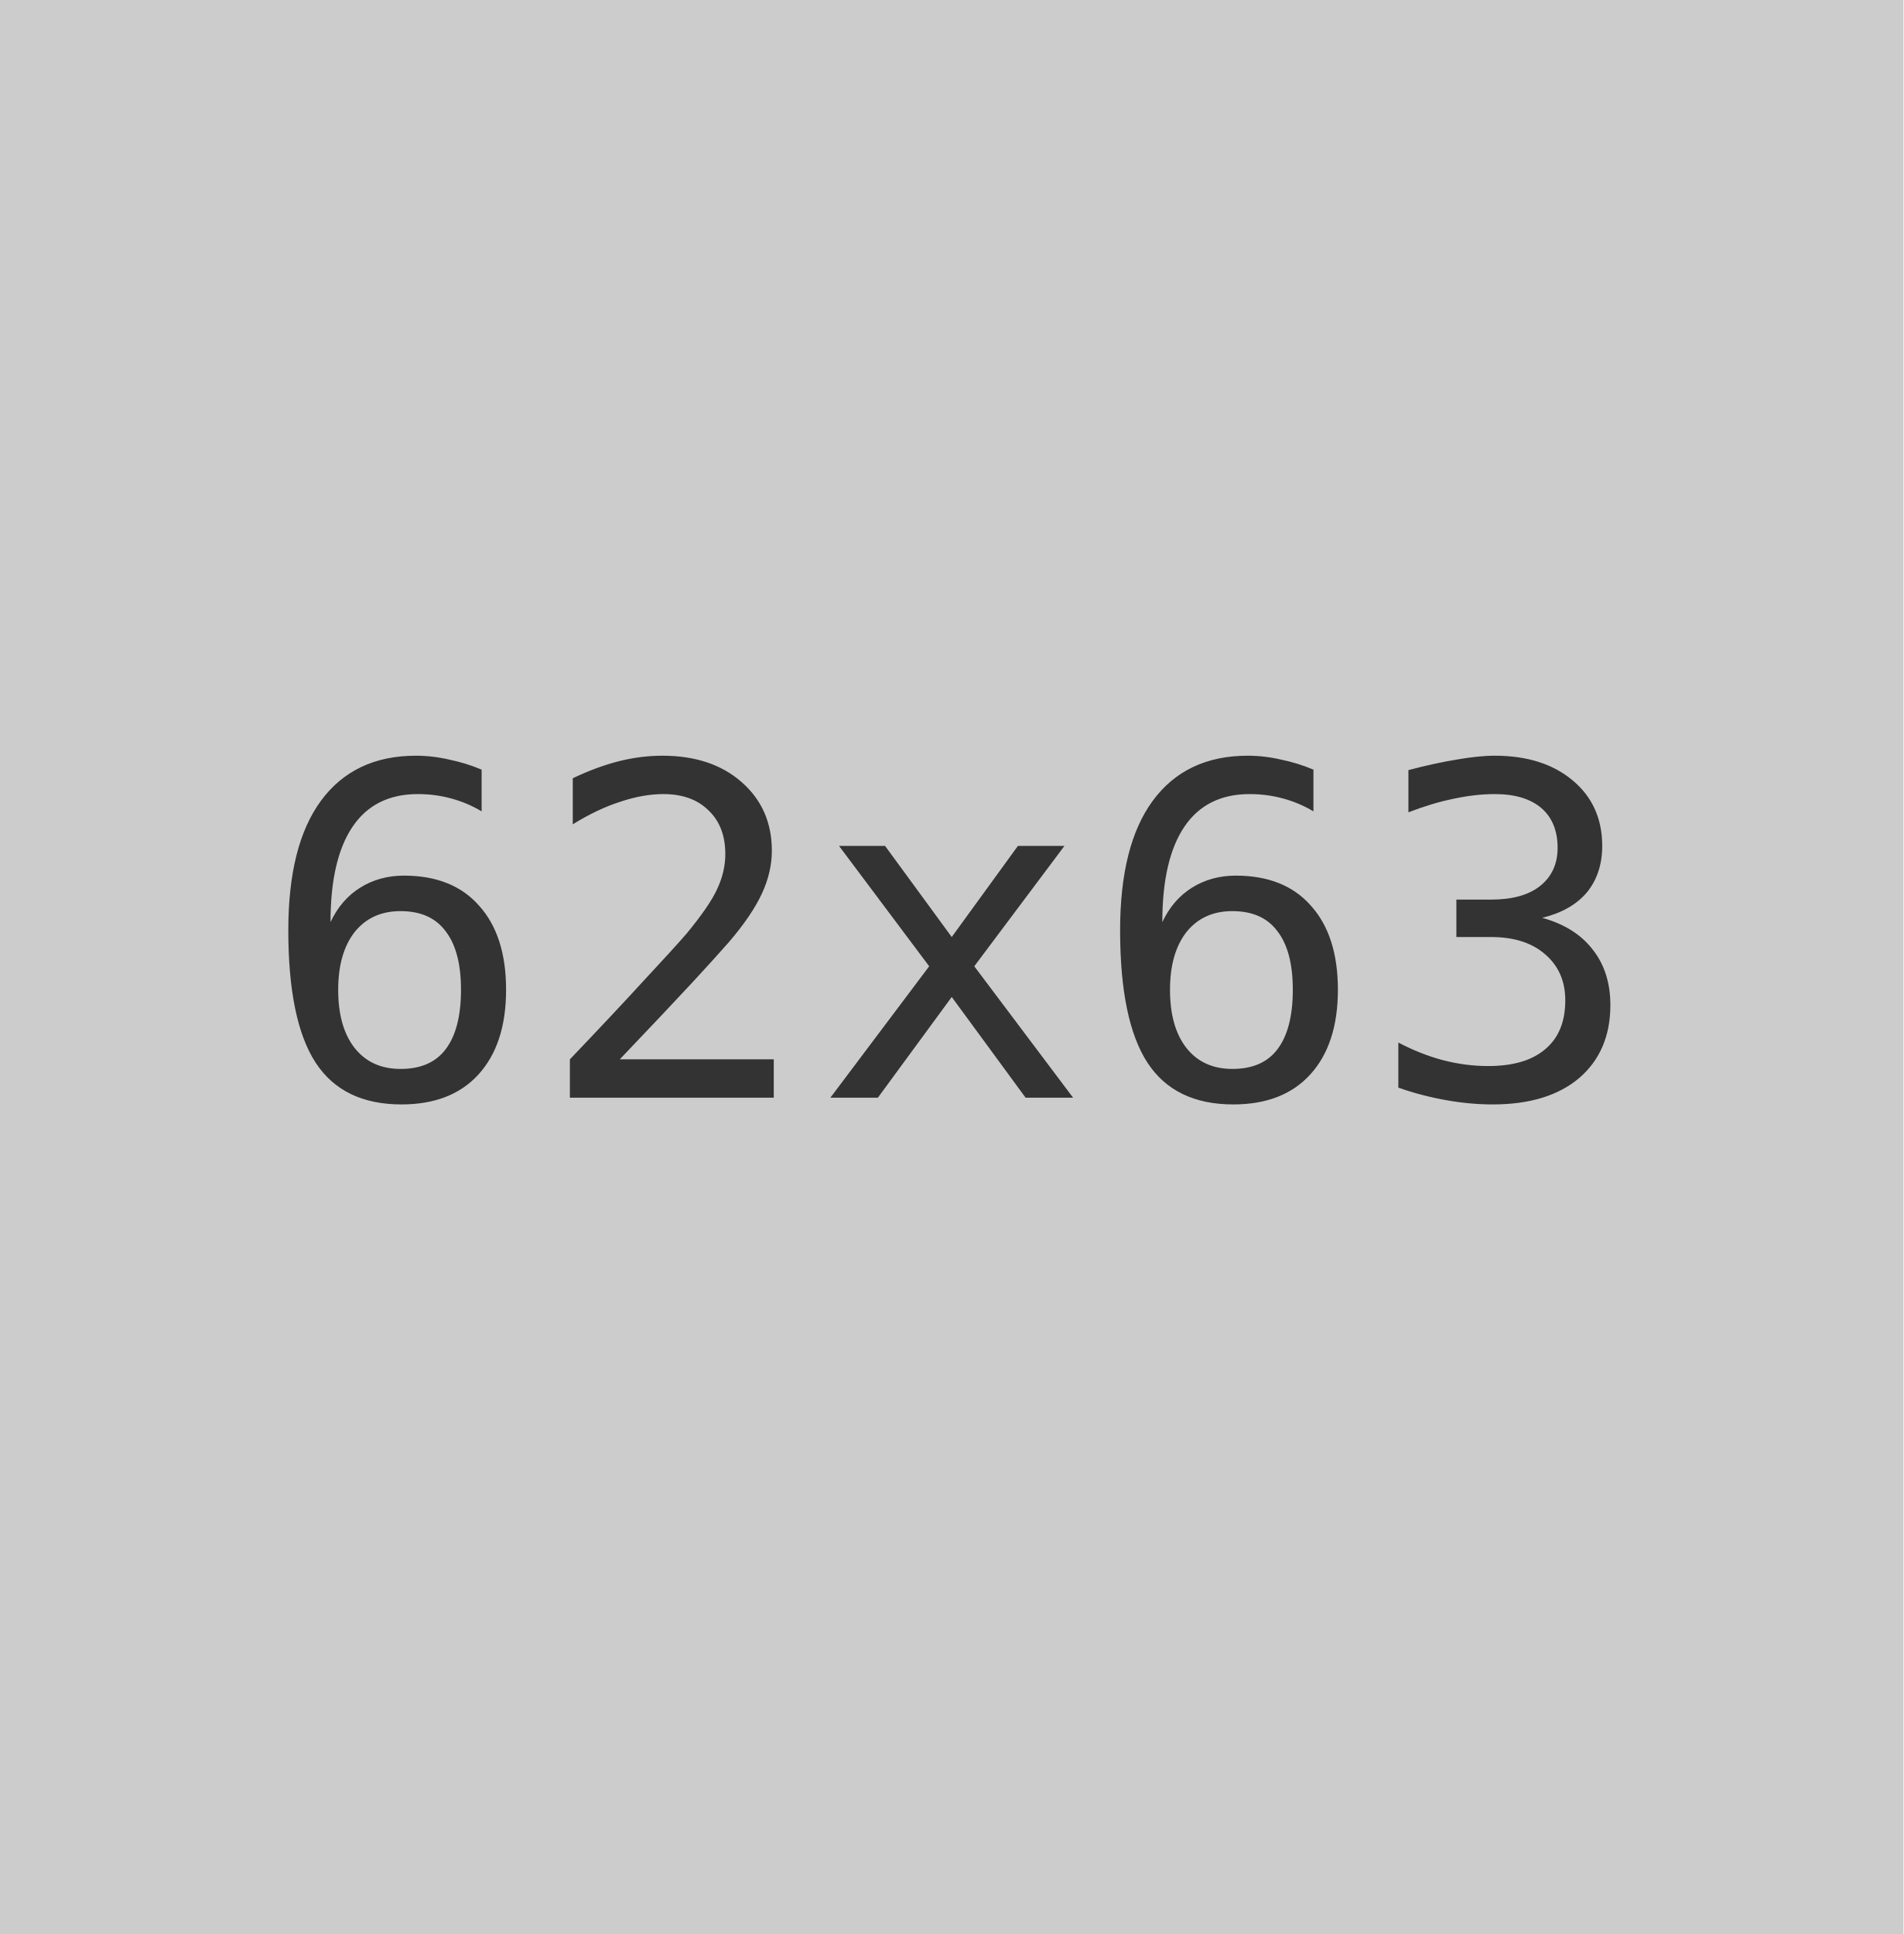
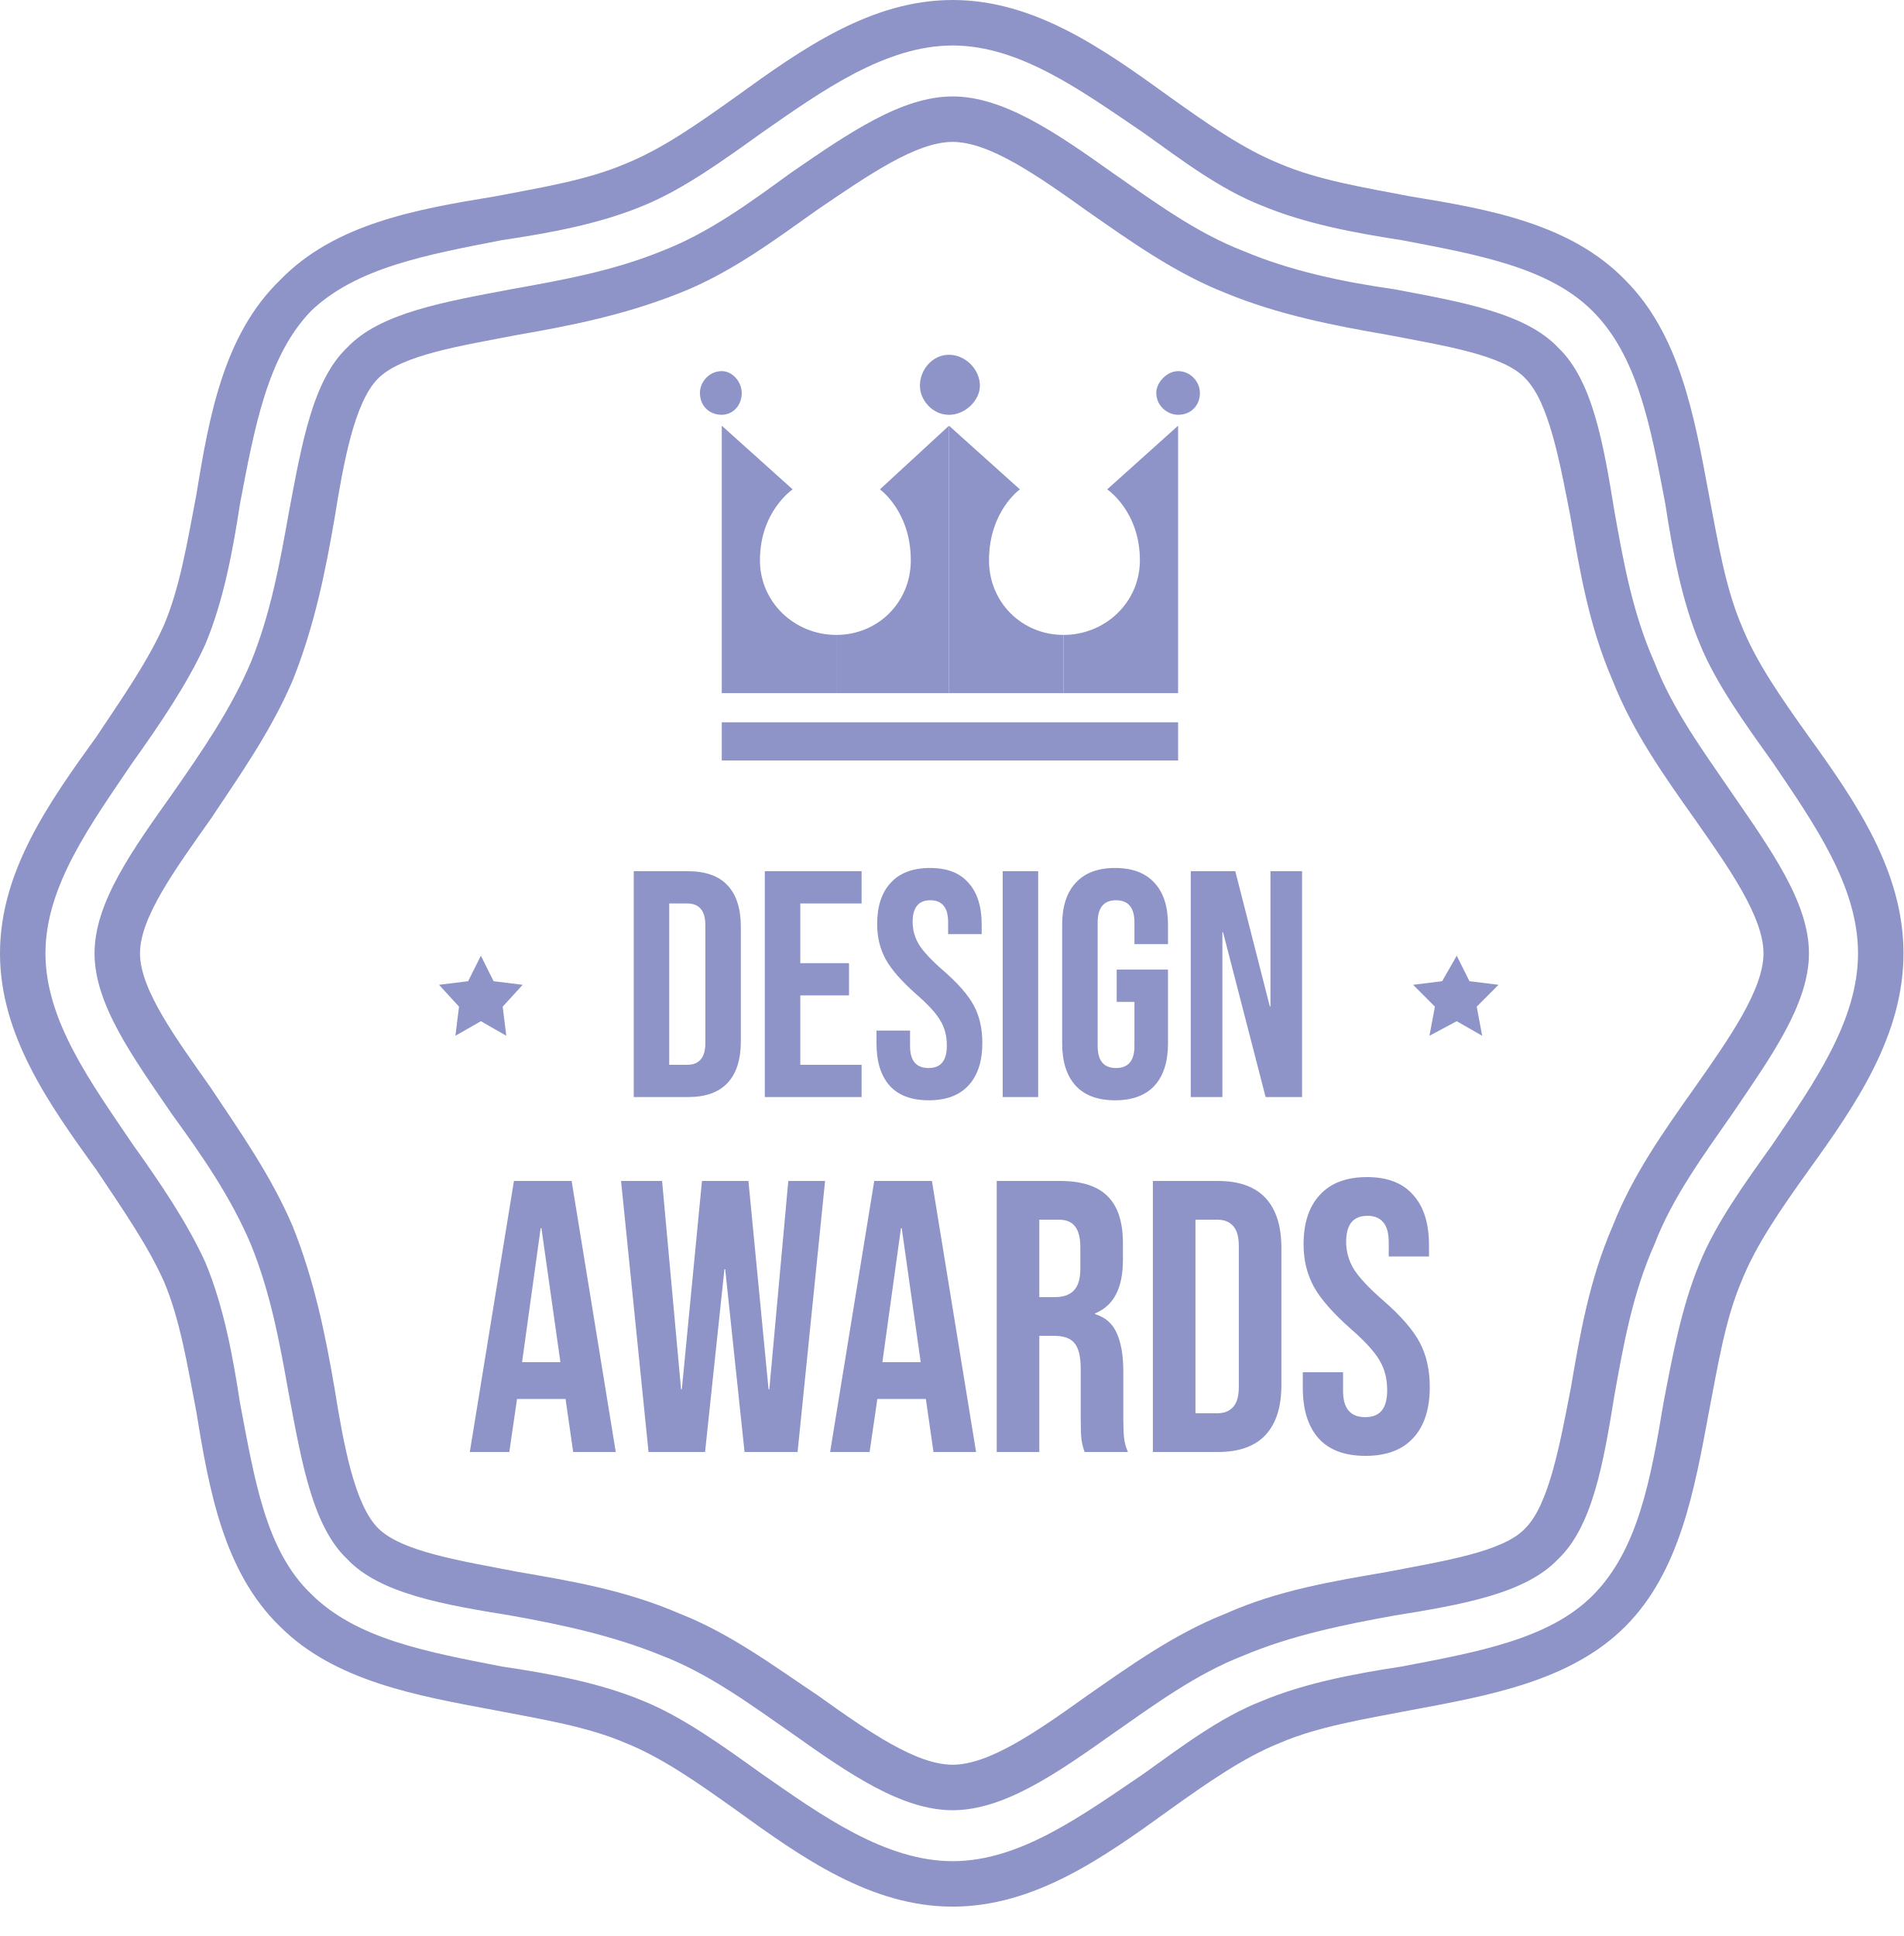
- <svg xmlns="http://www.w3.org/2000/svg" viewBox="0 0 62 63" width="62" height="63">
-   <rect width="62" height="63" fill="#cccccc" />
-   <text x="50%" y="50%" dominant-baseline="middle" text-anchor="middle" font-family="monospace" font-size="15px" fill="#333333">62x63</text>
+ <svg xmlns="http://www.w3.org/2000/svg" width="59" height="60" viewBox="0 0 59 60" fill="none">
+   <path d="M30.655 17.366C30.655 15.843 31.613 15.167 31.613 15.167L29.415 13.193V21.482H32.965V19.677C31.669 19.677 30.655 18.663 30.655 17.366Z" fill="#8E94C8" />
+   <path d="M35.332 17.366C35.332 15.843 34.318 15.167 34.318 15.167L36.516 13.193V21.482H32.965V19.677C34.261 19.677 35.332 18.663 35.332 17.366Z" fill="#8E94C8" />
+   <path d="M23.555 17.366C23.555 15.843 24.569 15.167 24.569 15.167L22.372 13.193V21.482H25.922V19.677C24.626 19.677 23.555 18.663 23.555 17.366Z" fill="#8E94C8" />
+   <path d="M28.231 17.366C28.231 15.843 27.273 15.167 27.273 15.167L29.415 13.193V21.482H25.921V19.677C27.217 19.677 28.231 18.663 28.231 17.366Z" fill="#8E94C8" />
+   <path d="M36.516 23.569H22.372V22.385H36.516V23.569Z" fill="#8E94C8" />
+   <path d="M30.373 11.954C30.373 12.405 29.922 12.856 29.415 12.856C28.908 12.856 28.514 12.405 28.514 11.954C28.514 11.446 28.908 10.995 29.415 10.995C29.922 10.995 30.373 11.446 30.373 11.954Z" fill="#8E94C8" />
+   <path d="M37.192 12.178C37.192 12.573 36.91 12.855 36.516 12.855C36.178 12.855 35.84 12.573 35.84 12.178C35.84 11.84 36.178 11.502 36.516 11.502C36.91 11.502 37.192 11.84 37.192 12.178Z" fill="#8E94C8" />
+   <path d="M21.695 12.178C21.695 12.573 21.977 12.855 22.372 12.855C22.71 12.855 22.991 12.573 22.991 12.178C22.991 11.84 22.71 11.502 22.372 11.502C21.977 11.502 21.695 11.84 21.695 12.178Z" fill="#8E94C8" />
+   <path fill-rule="evenodd" clip-rule="evenodd" d="M29.528 59.09C26.992 59.09 24.851 57.568 22.822 56.102C21.639 55.256 20.512 54.467 19.385 54.016C18.201 53.508 16.793 53.283 15.328 53.001C12.905 52.55 10.369 52.099 8.678 50.407C6.931 48.715 6.48 46.178 6.086 43.754C5.804 42.288 5.579 40.878 5.072 39.694C4.564 38.566 3.776 37.439 2.987 36.255C1.521 34.225 0 32.082 0 29.545C0 27.008 1.521 24.865 2.987 22.835C3.776 21.651 4.564 20.524 5.072 19.396C5.579 18.212 5.804 16.802 6.086 15.336C6.48 12.912 6.931 10.375 8.678 8.683C10.369 6.935 12.905 6.484 15.328 6.089C16.793 5.808 18.201 5.582 19.385 5.075C20.512 4.623 21.639 3.834 22.822 2.988C24.851 1.522 26.992 0 29.528 0C32.064 0 34.205 1.522 36.234 2.988C37.417 3.834 38.544 4.623 39.671 5.075C40.855 5.582 42.264 5.808 43.729 6.089C46.152 6.484 48.688 6.935 50.378 8.683C52.069 10.375 52.52 12.912 52.97 15.336C53.252 16.802 53.478 18.212 53.985 19.396C54.435 20.524 55.224 21.651 56.07 22.835C57.535 24.865 59 27.008 59 29.545C59 32.082 57.535 34.225 56.07 36.255C55.224 37.439 54.435 38.566 53.985 39.694C53.478 40.878 53.252 42.288 52.97 43.754C52.52 46.178 52.069 48.715 50.378 50.407C48.688 52.099 46.152 52.55 43.729 53.001C42.264 53.283 40.855 53.508 39.671 54.016C38.544 54.467 37.417 55.256 36.234 56.102C34.205 57.568 32.064 59.09 29.528 59.09ZM29.528 1.41C27.443 1.41 25.471 2.819 23.611 4.116C22.428 4.962 21.188 5.864 19.948 6.371C18.596 6.935 17.075 7.217 15.553 7.443C13.243 7.894 11.045 8.288 9.636 9.642C8.284 11.051 7.889 13.25 7.438 15.618C7.213 17.084 6.931 18.607 6.368 19.96C5.804 21.2 4.959 22.441 4.114 23.625C2.818 25.542 1.409 27.459 1.409 29.545C1.409 31.631 2.818 33.548 4.114 35.465C4.959 36.649 5.804 37.89 6.368 39.13C6.931 40.483 7.213 42.006 7.438 43.472C7.889 45.84 8.227 48.039 9.636 49.392C11.045 50.802 13.243 51.196 15.553 51.648C17.075 51.873 18.596 52.155 19.948 52.719C21.188 53.226 22.428 54.128 23.611 54.974C25.471 56.271 27.443 57.681 29.528 57.681C31.613 57.681 33.529 56.271 35.445 54.974C36.629 54.128 37.812 53.226 39.108 52.719C40.46 52.155 41.982 51.873 43.447 51.648C45.814 51.196 48.011 50.802 49.364 49.449C50.773 48.039 51.167 45.84 51.562 43.472C51.843 42.006 52.125 40.483 52.689 39.13C53.196 37.89 54.097 36.649 54.943 35.465C56.239 33.548 57.591 31.631 57.591 29.545C57.591 27.459 56.239 25.542 54.943 23.625C54.097 22.441 53.196 21.2 52.689 19.96C52.125 18.607 51.843 17.084 51.618 15.618C51.167 13.25 50.773 11.051 49.364 9.642C48.011 8.288 45.814 7.894 43.447 7.443C41.982 7.217 40.46 6.935 39.108 6.371C37.812 5.864 36.629 4.962 35.445 4.116C33.529 2.819 31.613 1.41 29.528 1.41Z" fill="#8E94C8" />
+   <path fill-rule="evenodd" clip-rule="evenodd" d="M29.528 56.102C27.95 56.102 26.316 54.974 24.569 53.734C23.273 52.832 21.977 51.873 20.512 51.309C18.99 50.689 17.413 50.351 15.835 50.069C13.75 49.731 11.777 49.392 10.763 48.321C9.692 47.306 9.354 45.333 8.96 43.246C8.678 41.668 8.396 40.089 7.776 38.567C7.157 37.101 6.255 35.804 5.353 34.563C4.114 32.759 2.93 31.124 2.93 29.545C2.93 27.966 4.114 26.331 5.353 24.584C6.255 23.287 7.157 21.99 7.776 20.524C8.396 19.002 8.678 17.423 8.96 15.844C9.354 13.758 9.692 11.784 10.763 10.77C11.777 9.698 13.75 9.36 15.835 8.965C17.413 8.683 18.99 8.401 20.512 7.781C21.977 7.217 23.273 6.259 24.513 5.357C26.316 4.116 27.95 2.989 29.528 2.989C31.106 2.989 32.74 4.116 34.487 5.357C35.783 6.259 37.079 7.217 38.544 7.781C40.009 8.401 41.644 8.74 43.221 8.965C45.306 9.36 47.279 9.698 48.293 10.77C49.364 11.784 49.702 13.758 50.04 15.844C50.322 17.423 50.603 19.002 51.28 20.524C51.843 21.99 52.801 23.287 53.647 24.527C54.886 26.331 56.07 27.966 56.07 29.545C56.07 31.124 54.886 32.759 53.703 34.507C52.801 35.804 51.843 37.101 51.28 38.567C50.603 40.089 50.322 41.668 50.04 43.246C49.702 45.333 49.364 47.306 48.293 48.321C47.279 49.392 45.306 49.731 43.221 50.069C41.644 50.351 40.009 50.689 38.544 51.309C37.079 51.873 35.783 52.832 34.487 53.734C32.74 54.974 31.106 56.102 29.528 56.102ZM29.528 4.398C28.401 4.398 26.936 5.413 25.358 6.484C24.006 7.443 22.653 8.458 21.075 9.078C19.385 9.755 17.694 10.093 16.06 10.375C14.313 10.713 12.454 10.995 11.721 11.728C10.988 12.461 10.65 14.322 10.369 16.07C10.087 17.705 9.749 19.396 9.072 21.088C8.396 22.666 7.438 24.02 6.537 25.373C5.466 26.895 4.339 28.418 4.339 29.545C4.339 30.673 5.466 32.195 6.537 33.718C7.438 35.071 8.396 36.424 9.072 38.003C9.749 39.694 10.087 41.386 10.369 43.021C10.65 44.769 10.988 46.63 11.721 47.362C12.454 48.096 14.313 48.377 16.06 48.716C17.694 48.998 19.385 49.279 21.075 50.013C22.653 50.633 24.006 51.648 25.358 52.55C26.936 53.678 28.401 54.692 29.528 54.692C30.655 54.692 32.12 53.678 33.698 52.55C34.994 51.648 36.403 50.633 37.981 50.013C39.615 49.279 41.362 48.998 42.996 48.716C44.743 48.377 46.603 48.096 47.279 47.362C48.011 46.63 48.349 44.769 48.688 43.021C48.969 41.386 49.251 39.694 49.984 38.003C50.603 36.424 51.562 35.071 52.52 33.718C53.59 32.195 54.661 30.673 54.661 29.545C54.661 28.418 53.59 26.895 52.52 25.373C51.562 24.02 50.603 22.666 49.984 21.088C49.251 19.396 48.969 17.705 48.688 16.07C48.349 14.322 48.011 12.461 47.279 11.728C46.603 10.995 44.743 10.713 42.996 10.375C41.362 10.093 39.615 9.755 37.981 9.078C36.403 8.458 34.994 7.443 33.698 6.541C32.12 5.413 30.655 4.398 29.528 4.398Z" fill="#8E94C8" />
+   <path d="M14.905 29.619L15.299 30.409L16.201 30.521L15.581 31.198L15.693 32.1L14.905 31.649L14.116 32.1L14.228 31.198L13.608 30.521L14.51 30.409L14.905 29.619Z" fill="#8E94C8" />
+   <path d="M45.152 29.619L44.701 30.409L43.8 30.521L44.476 31.198L44.307 32.1L45.152 31.649L45.941 32.1L45.772 31.198L46.448 30.521L45.547 30.409L45.152 29.619Z" fill="#8E94C8" />
+   <path d="M15.93 36.6H17.718L19.086 45H17.766L17.526 43.332V43.356H16.026L15.786 45H14.562L15.93 36.6ZM17.37 42.216L16.782 38.064H16.758L16.182 42.216H17.37ZM19.25 36.6H20.522L21.11 43.056H21.134L21.758 36.6H23.198L23.822 43.056H23.846L24.434 36.6H25.574L24.722 45H23.078L22.478 39.336H22.454L21.854 45H20.102L19.25 36.6ZM27.098 36.6H28.886L30.254 45H28.934L28.694 43.332V43.356H27.194L26.954 45H25.73L27.098 36.6ZM28.538 42.216L27.95 38.064H27.926L27.35 42.216H28.538ZM30.894 36.6H32.85C33.53 36.6 34.026 36.76 34.338 37.08C34.65 37.392 34.806 37.876 34.806 38.532V39.048C34.806 39.92 34.518 40.472 33.942 40.704V40.728C34.262 40.824 34.486 41.02 34.614 41.316C34.75 41.612 34.818 42.008 34.818 42.504V43.98C34.818 44.22 34.826 44.416 34.842 44.568C34.858 44.712 34.898 44.856 34.962 45H33.618C33.57 44.864 33.538 44.736 33.522 44.616C33.506 44.496 33.498 44.28 33.498 43.968V42.432C33.498 42.048 33.434 41.78 33.306 41.628C33.186 41.476 32.974 41.4 32.67 41.4H32.214V45H30.894V36.6ZM32.694 40.2C32.958 40.2 33.154 40.132 33.282 39.996C33.418 39.86 33.486 39.632 33.486 39.312V38.664C33.486 38.36 33.43 38.14 33.318 38.004C33.214 37.868 33.046 37.8 32.814 37.8H32.214V40.2H32.694ZM35.734 36.6H37.75C38.406 36.6 38.898 36.776 39.226 37.128C39.554 37.48 39.718 37.996 39.718 38.676V42.924C39.718 43.604 39.554 44.12 39.226 44.472C38.898 44.824 38.406 45 37.75 45H35.734V36.6ZM37.726 43.8C37.942 43.8 38.106 43.736 38.218 43.608C38.338 43.48 38.398 43.272 38.398 42.984V38.616C38.398 38.328 38.338 38.12 38.218 37.992C38.106 37.864 37.942 37.8 37.726 37.8H37.054V43.8H37.726ZM42.325 45.12C41.685 45.12 41.201 44.94 40.873 44.58C40.545 44.212 40.381 43.688 40.381 43.008V42.528H41.629V43.104C41.629 43.648 41.857 43.92 42.313 43.92C42.537 43.92 42.705 43.856 42.817 43.728C42.937 43.592 42.997 43.376 42.997 43.08C42.997 42.728 42.917 42.42 42.757 42.156C42.597 41.884 42.301 41.56 41.869 41.184C41.325 40.704 40.945 40.272 40.729 39.888C40.513 39.496 40.405 39.056 40.405 38.568C40.405 37.904 40.573 37.392 40.909 37.032C41.245 36.664 41.733 36.48 42.373 36.48C43.005 36.48 43.481 36.664 43.801 37.032C44.129 37.392 44.293 37.912 44.293 38.592V38.94H43.045V38.508C43.045 38.22 42.989 38.012 42.877 37.884C42.765 37.748 42.601 37.68 42.385 37.68C41.945 37.68 41.725 37.948 41.725 38.484C41.725 38.788 41.805 39.072 41.965 39.336C42.133 39.6 42.433 39.92 42.865 40.296C43.417 40.776 43.797 41.212 44.005 41.604C44.213 41.996 44.317 42.456 44.317 42.984C44.317 43.672 44.145 44.2 43.801 44.568C43.465 44.936 42.973 45.12 42.325 45.12Z" fill="#8E94C8" />
+   <path d="M19.643 27H21.323C21.87 27 22.28 27.147 22.553 27.44C22.827 27.733 22.963 28.163 22.963 28.73V32.27C22.963 32.837 22.827 33.267 22.553 33.56C22.28 33.853 21.87 34 21.323 34H19.643V27ZM21.303 33C21.483 33 21.62 32.947 21.713 32.84C21.813 32.733 21.863 32.56 21.863 32.32V28.68C21.863 28.44 21.813 28.267 21.713 28.16C21.62 28.053 21.483 28 21.303 28H20.743V33H21.303ZM23.706 27H26.706V28H24.806V29.85H26.316V30.85H24.806V33H26.706V34H23.706V27ZM28.788 34.1C28.255 34.1 27.852 33.95 27.578 33.65C27.305 33.343 27.168 32.907 27.168 32.34V31.94H28.208V32.42C28.208 32.873 28.398 33.1 28.778 33.1C28.965 33.1 29.105 33.047 29.198 32.94C29.298 32.827 29.348 32.647 29.348 32.4C29.348 32.107 29.282 31.85 29.148 31.63C29.015 31.403 28.768 31.133 28.408 30.82C27.955 30.42 27.638 30.06 27.458 29.74C27.278 29.413 27.188 29.047 27.188 28.64C27.188 28.087 27.328 27.66 27.608 27.36C27.888 27.053 28.295 26.9 28.828 26.9C29.355 26.9 29.752 27.053 30.018 27.36C30.292 27.66 30.428 28.093 30.428 28.66V28.95H29.388V28.59C29.388 28.35 29.342 28.177 29.248 28.07C29.155 27.957 29.018 27.9 28.838 27.9C28.472 27.9 28.288 28.123 28.288 28.57C28.288 28.823 28.355 29.06 28.488 29.28C28.628 29.5 28.878 29.767 29.238 30.08C29.698 30.48 30.015 30.843 30.188 31.17C30.362 31.497 30.448 31.88 30.448 32.32C30.448 32.893 30.305 33.333 30.018 33.64C29.738 33.947 29.328 34.1 28.788 34.1ZM31.079 27H32.179V34H31.079V27ZM34.563 34.1C34.029 34.1 33.623 33.95 33.343 33.65C33.063 33.343 32.923 32.907 32.923 32.34V28.66C32.923 28.093 33.063 27.66 33.343 27.36C33.623 27.053 34.029 26.9 34.563 26.9C35.096 26.9 35.503 27.053 35.783 27.36C36.063 27.66 36.203 28.093 36.203 28.66V29.26H35.163V28.59C35.163 28.13 34.973 27.9 34.593 27.9C34.213 27.9 34.023 28.13 34.023 28.59V32.42C34.023 32.873 34.213 33.1 34.593 33.1C34.973 33.1 35.163 32.873 35.163 32.42V31.05H34.613V30.05H36.203V32.34C36.203 32.907 36.063 33.343 35.783 33.65C35.503 33.95 35.096 34.1 34.563 34.1ZM36.909 27H38.289L39.359 31.19H39.379V27H40.359V34H39.229L37.909 28.89H37.889V34H36.909V27Z" fill="#8E94C8" />
</svg>
